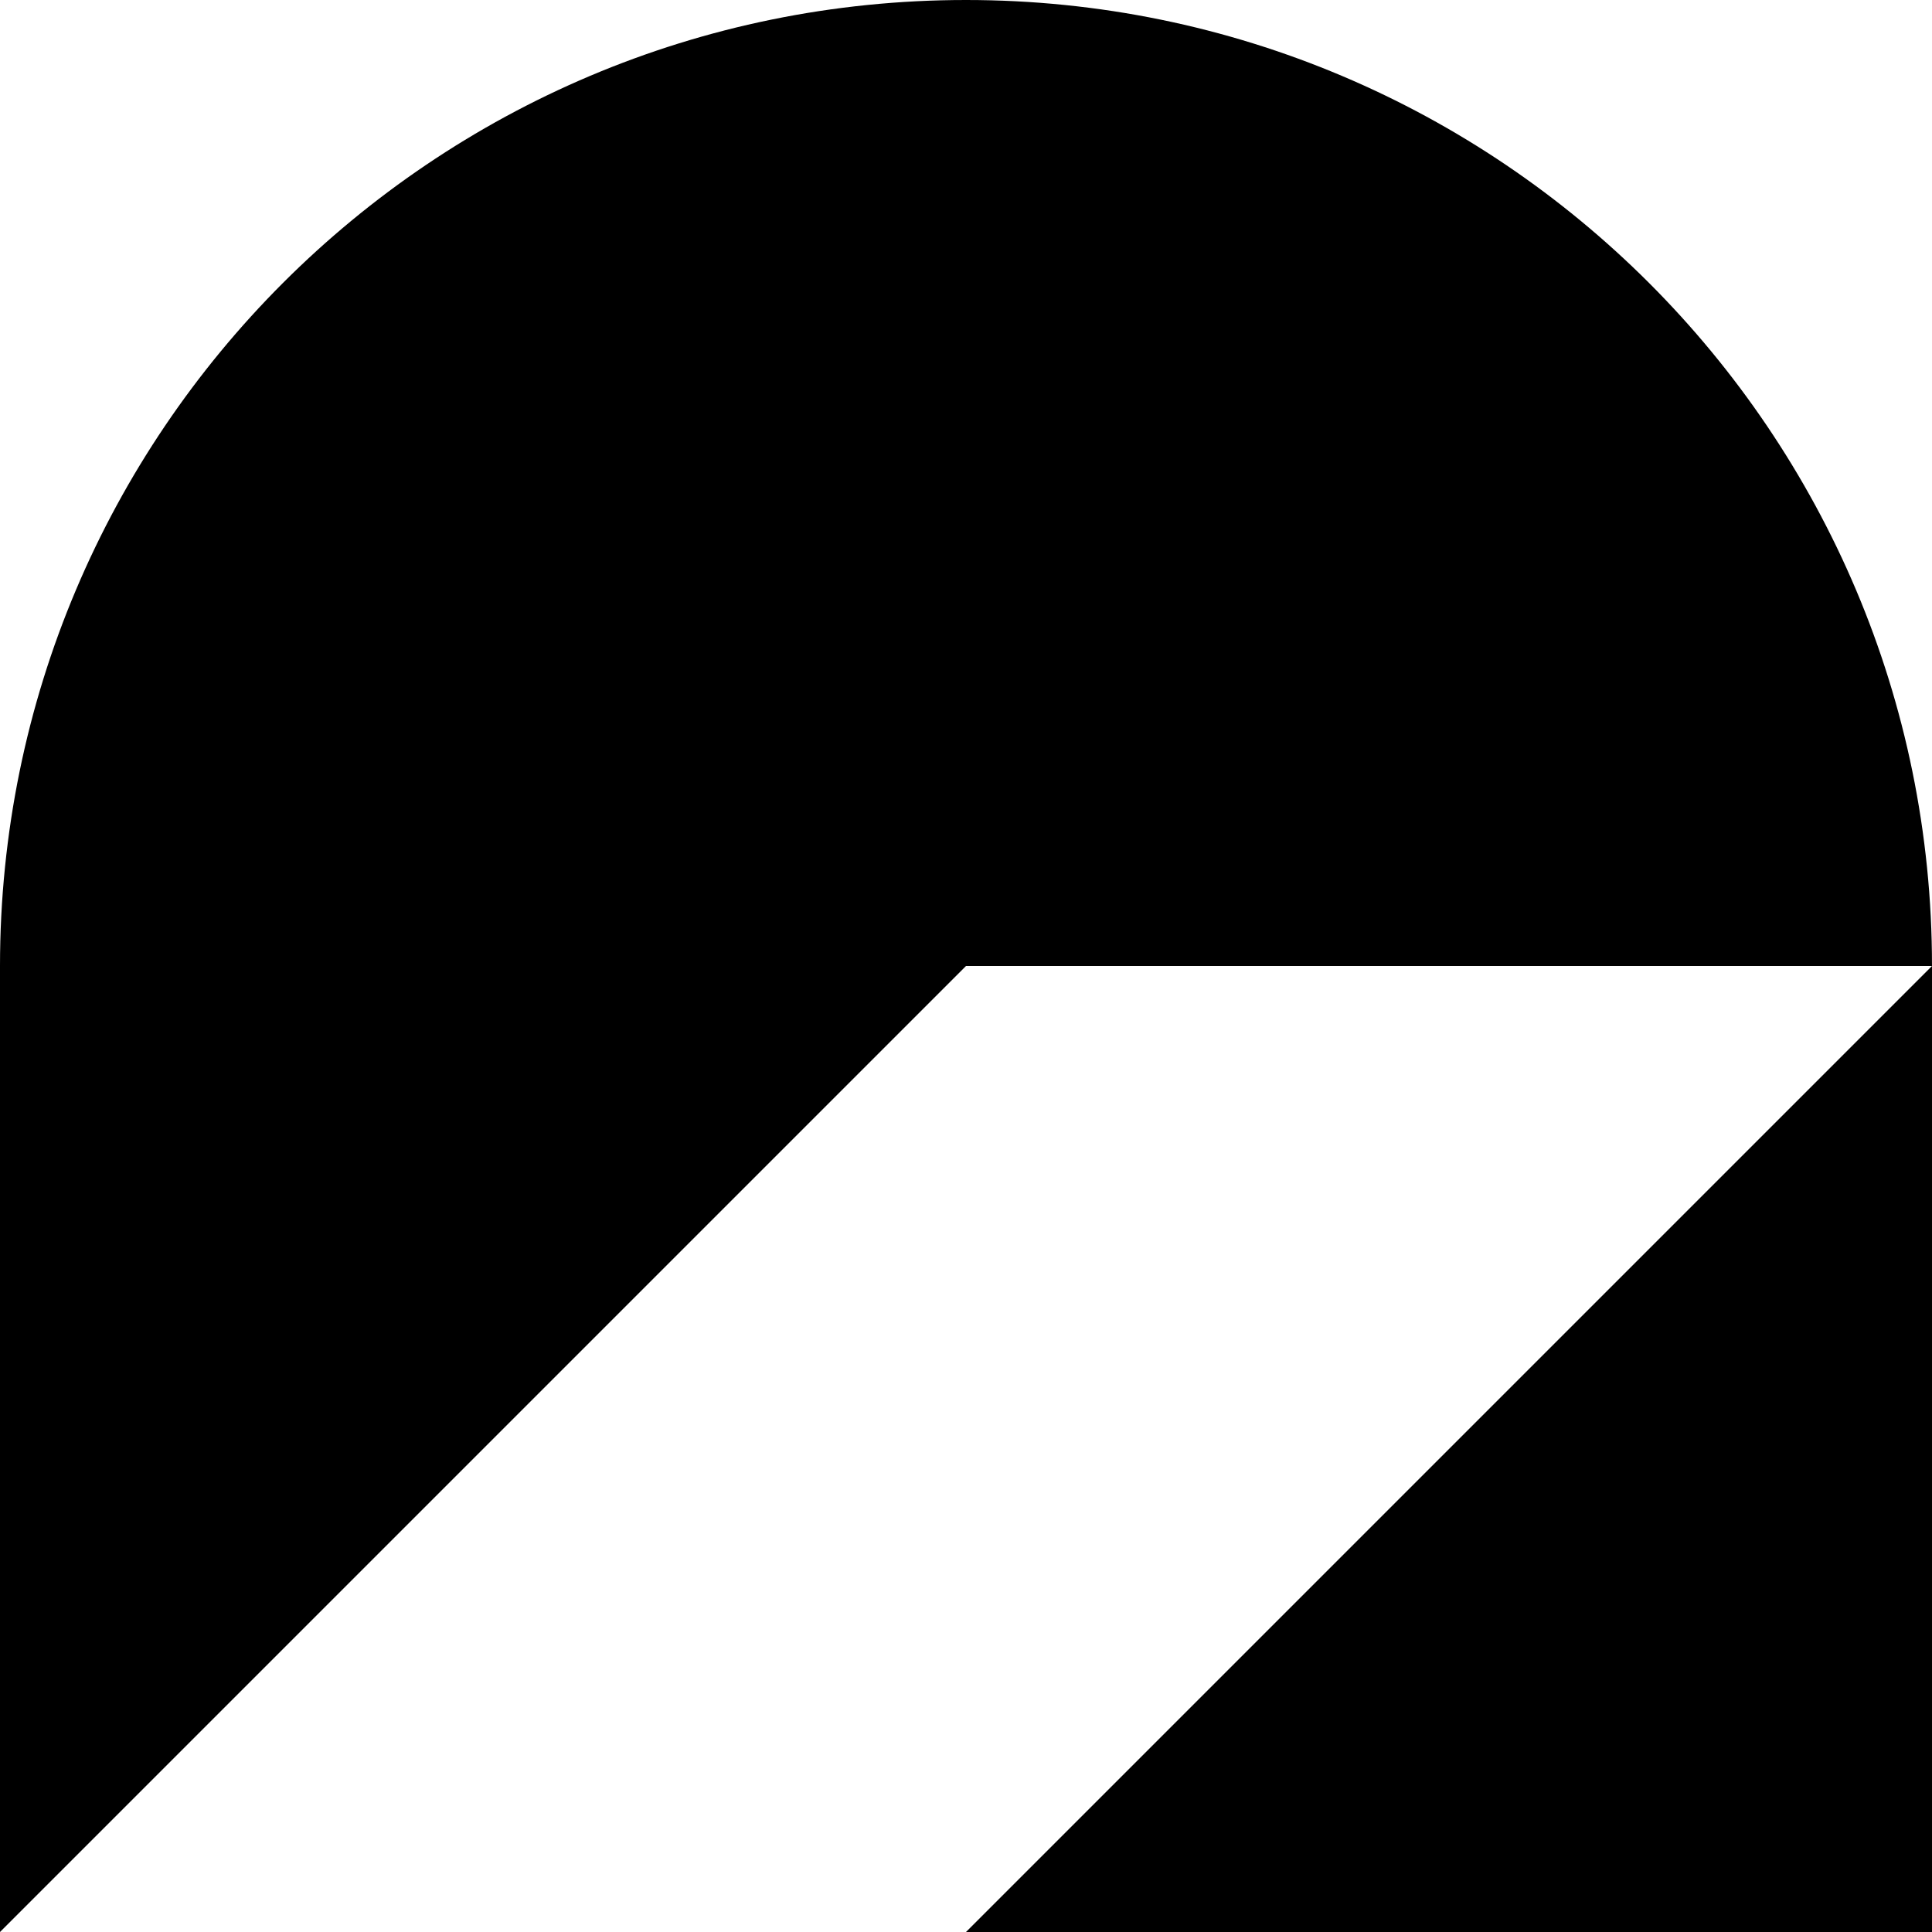
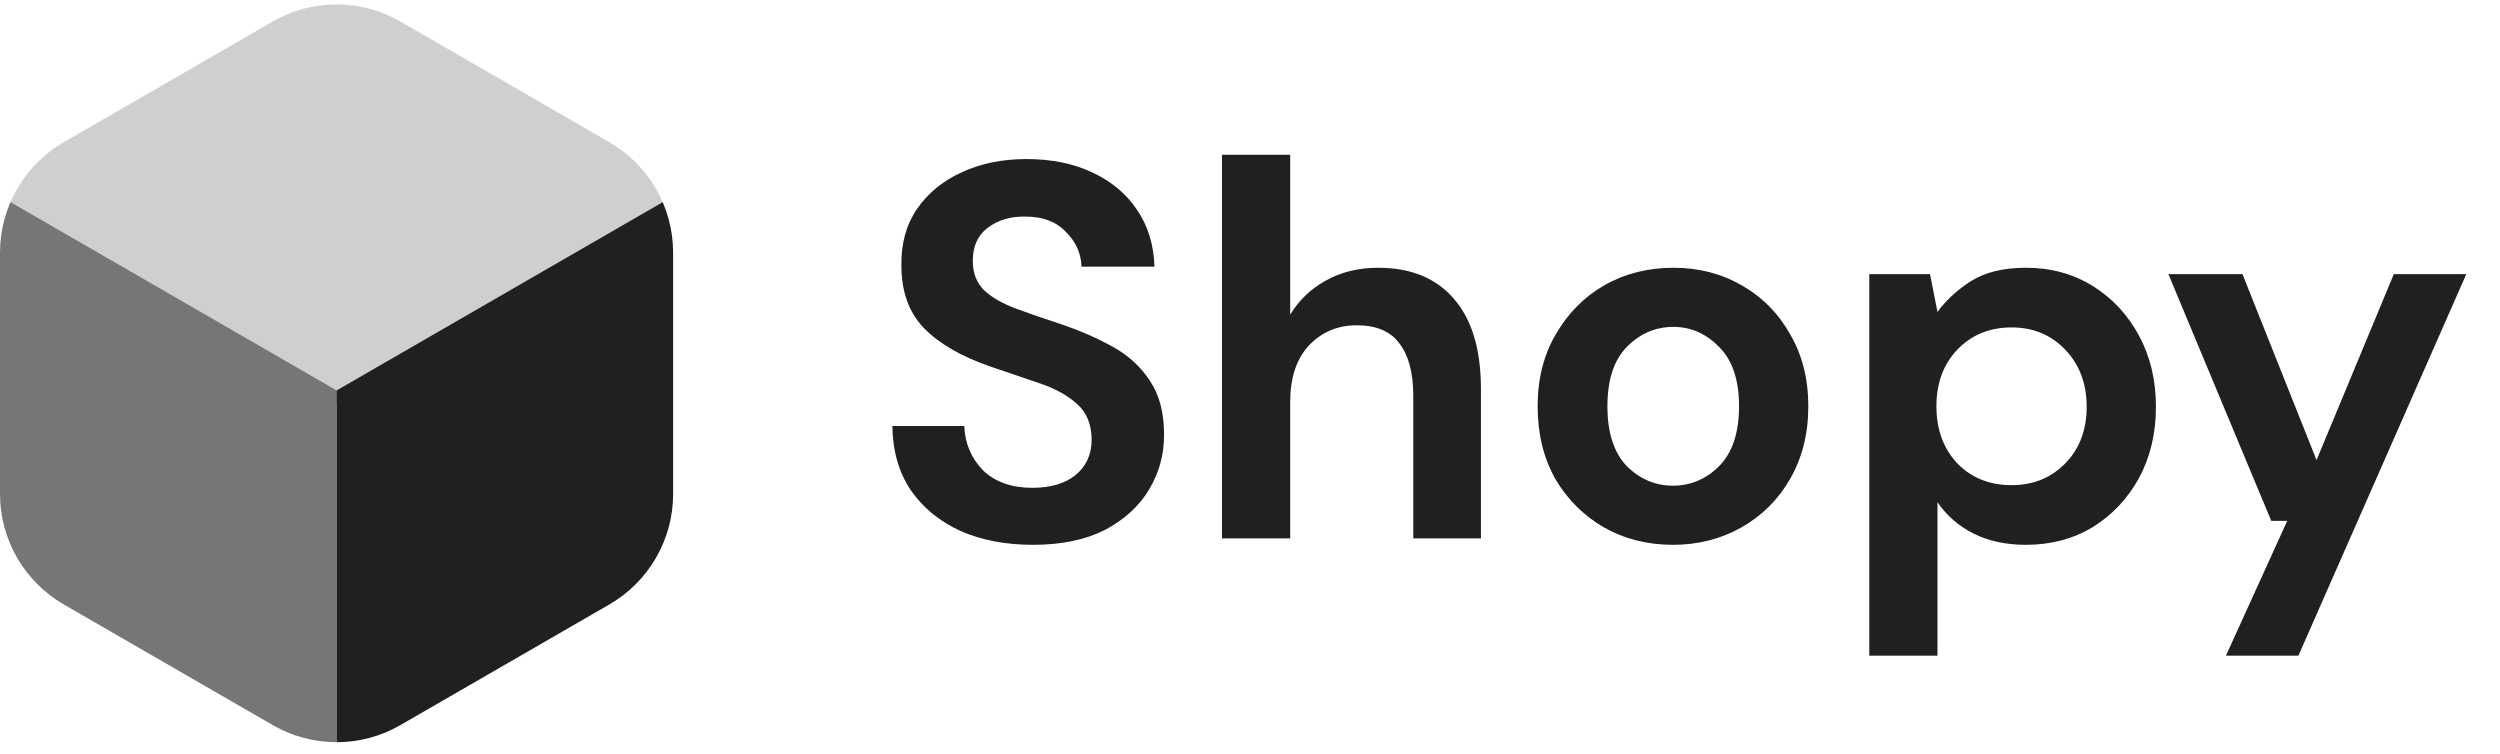
- <svg xmlns="http://www.w3.org/2000/svg" width="32" height="32" viewBox="0 0 32 32" fill="none">
-   <path d="M32 16V32H16L32 16Z" fill="black" />
-   <path d="M0 32V16H16L0 32Z" fill="black" />
-   <path d="M0 16H16V0C7.164 0 0 7.164 0 16Z" fill="black" />
-   <path d="M16 0V16H32C32 7.164 24.836 0 16 0Z" fill="black" />
+ <svg xmlns="http://www.w3.org/2000/svg" width="136" height="41" viewBox="0 0 136 41" fill="none">
+   <path d="M56.196 29.638C54.708 29.638 53.394 29.387 52.254 28.884C51.114 28.363 50.215 27.628 49.558 26.682C48.901 25.715 48.563 24.546 48.544 23.174H52.456C52.495 24.121 52.833 24.923 53.471 25.58C54.128 26.218 55.027 26.537 56.167 26.537C57.152 26.537 57.935 26.305 58.514 25.841C59.094 25.358 59.384 24.72 59.384 23.928C59.384 23.097 59.123 22.45 58.601 21.986C58.099 21.522 57.423 21.145 56.572 20.856C55.722 20.566 54.814 20.257 53.848 19.928C52.283 19.387 51.084 18.691 50.254 17.841C49.442 16.991 49.036 15.86 49.036 14.45C49.017 13.252 49.297 12.228 49.877 11.377C50.476 10.508 51.287 9.841 52.312 9.377C53.336 8.894 54.514 8.653 55.848 8.653C57.2 8.653 58.389 8.894 59.413 9.377C60.456 9.86 61.268 10.537 61.848 11.406C62.447 12.276 62.766 13.31 62.804 14.508H58.833C58.814 13.793 58.534 13.165 57.993 12.624C57.471 12.063 56.737 11.783 55.79 11.783C54.978 11.764 54.292 11.967 53.732 12.392C53.191 12.798 52.92 13.397 52.92 14.189C52.92 14.865 53.133 15.406 53.558 15.812C53.983 16.199 54.563 16.527 55.297 16.798C56.031 17.068 56.872 17.358 57.819 17.667C58.824 18.015 59.742 18.421 60.572 18.885C61.403 19.348 62.07 19.967 62.572 20.74C63.075 21.493 63.326 22.469 63.326 23.667C63.326 24.73 63.056 25.715 62.514 26.624C61.973 27.532 61.172 28.266 60.109 28.827C59.046 29.368 57.742 29.638 56.196 29.638ZM66.476 29.29V8.421H70.186V17.116C70.669 16.324 71.317 15.706 72.128 15.261C72.959 14.798 73.906 14.566 74.969 14.566C76.747 14.566 78.119 15.126 79.085 16.247C80.07 17.368 80.563 19.01 80.563 21.174V29.29H76.882V21.522C76.882 20.285 76.631 19.339 76.128 18.682C75.645 18.025 74.872 17.696 73.809 17.696C72.766 17.696 71.896 18.063 71.201 18.798C70.525 19.532 70.186 20.556 70.186 21.87V29.29H66.476ZM91.009 29.638C89.618 29.638 88.362 29.319 87.241 28.682C86.14 28.044 85.261 27.165 84.604 26.044C83.966 24.904 83.647 23.59 83.647 22.102C83.647 20.614 83.976 19.31 84.633 18.189C85.29 17.049 86.169 16.16 87.27 15.522C88.391 14.885 89.647 14.566 91.038 14.566C92.41 14.566 93.647 14.885 94.749 15.522C95.869 16.16 96.749 17.049 97.386 18.189C98.043 19.31 98.372 20.614 98.372 22.102C98.372 23.59 98.043 24.904 97.386 26.044C96.749 27.165 95.869 28.044 94.749 28.682C93.628 29.319 92.381 29.638 91.009 29.638ZM91.009 26.421C91.976 26.421 92.816 26.063 93.531 25.348C94.246 24.614 94.604 23.532 94.604 22.102C94.604 20.672 94.246 19.6 93.531 18.885C92.816 18.15 91.985 17.783 91.038 17.783C90.053 17.783 89.203 18.15 88.488 18.885C87.792 19.6 87.444 20.672 87.444 22.102C87.444 23.532 87.792 24.614 88.488 25.348C89.203 26.063 90.043 26.421 91.009 26.421ZM101.689 35.667V14.914H104.993L105.399 16.971C105.863 16.334 106.472 15.774 107.225 15.29C107.998 14.807 108.993 14.566 110.211 14.566C111.563 14.566 112.771 14.894 113.834 15.551C114.897 16.208 115.737 17.107 116.356 18.247C116.974 19.387 117.283 20.682 117.283 22.131C117.283 23.58 116.974 24.875 116.356 26.015C115.737 27.136 114.897 28.025 113.834 28.682C112.771 29.319 111.563 29.638 110.211 29.638C109.128 29.638 108.182 29.435 107.37 29.029C106.558 28.624 105.901 28.054 105.399 27.319V35.667H101.689ZM109.428 26.392C110.607 26.392 111.583 25.996 112.356 25.203C113.128 24.411 113.515 23.387 113.515 22.131C113.515 20.875 113.128 19.841 112.356 19.029C111.583 18.218 110.607 17.812 109.428 17.812C108.23 17.812 107.244 18.218 106.472 19.029C105.718 19.822 105.341 20.846 105.341 22.102C105.341 23.358 105.718 24.392 106.472 25.203C107.244 25.996 108.23 26.392 109.428 26.392ZM121.092 35.667L124.426 28.334H123.556L117.962 14.914H121.991L126.02 25.029L130.223 14.914H134.165L125.034 35.667H121.092Z" fill="#201F22" />
+   <mask id="mask0_14_2164" style="mask-type:alpha" maskUnits="userSpaceOnUse" x="0" y="0" width="37" height="41">
+     <path d="M14.837 1.171C16.986 -0.069 19.633 -0.069 21.782 1.171L33.146 7.733C35.295 8.973 36.618 11.266 36.618 13.747V26.87C36.618 29.351 35.295 31.643 33.146 32.884L21.782 39.445C19.633 40.686 16.986 40.686 14.837 39.445L3.472 32.884C1.324 31.643 0 29.351 0 26.87V13.747C0 11.266 1.324 8.973 3.472 7.733L14.837 1.171Z" fill="#C4C4C4" />
+   </mask>
+   <g mask="url(#mask0_14_2164)">
+     <rect width="23.174" height="23.174" transform="matrix(0.866025 0.5 -0.866025 0.5 18.3096 -1.17798)" fill="#CFCFCF" />
+     <rect width="21.324" height="21.324" transform="matrix(0.866025 0.5 -2.20305e-08 1 -0.157959 10.5769)" fill="#767676" />
+     <rect width="21.324" height="21.324" transform="matrix(0.866025 -0.5 2.20305e-08 1 18.3096 21.2415)" fill="#201F22" />
+   </g>
</svg>
